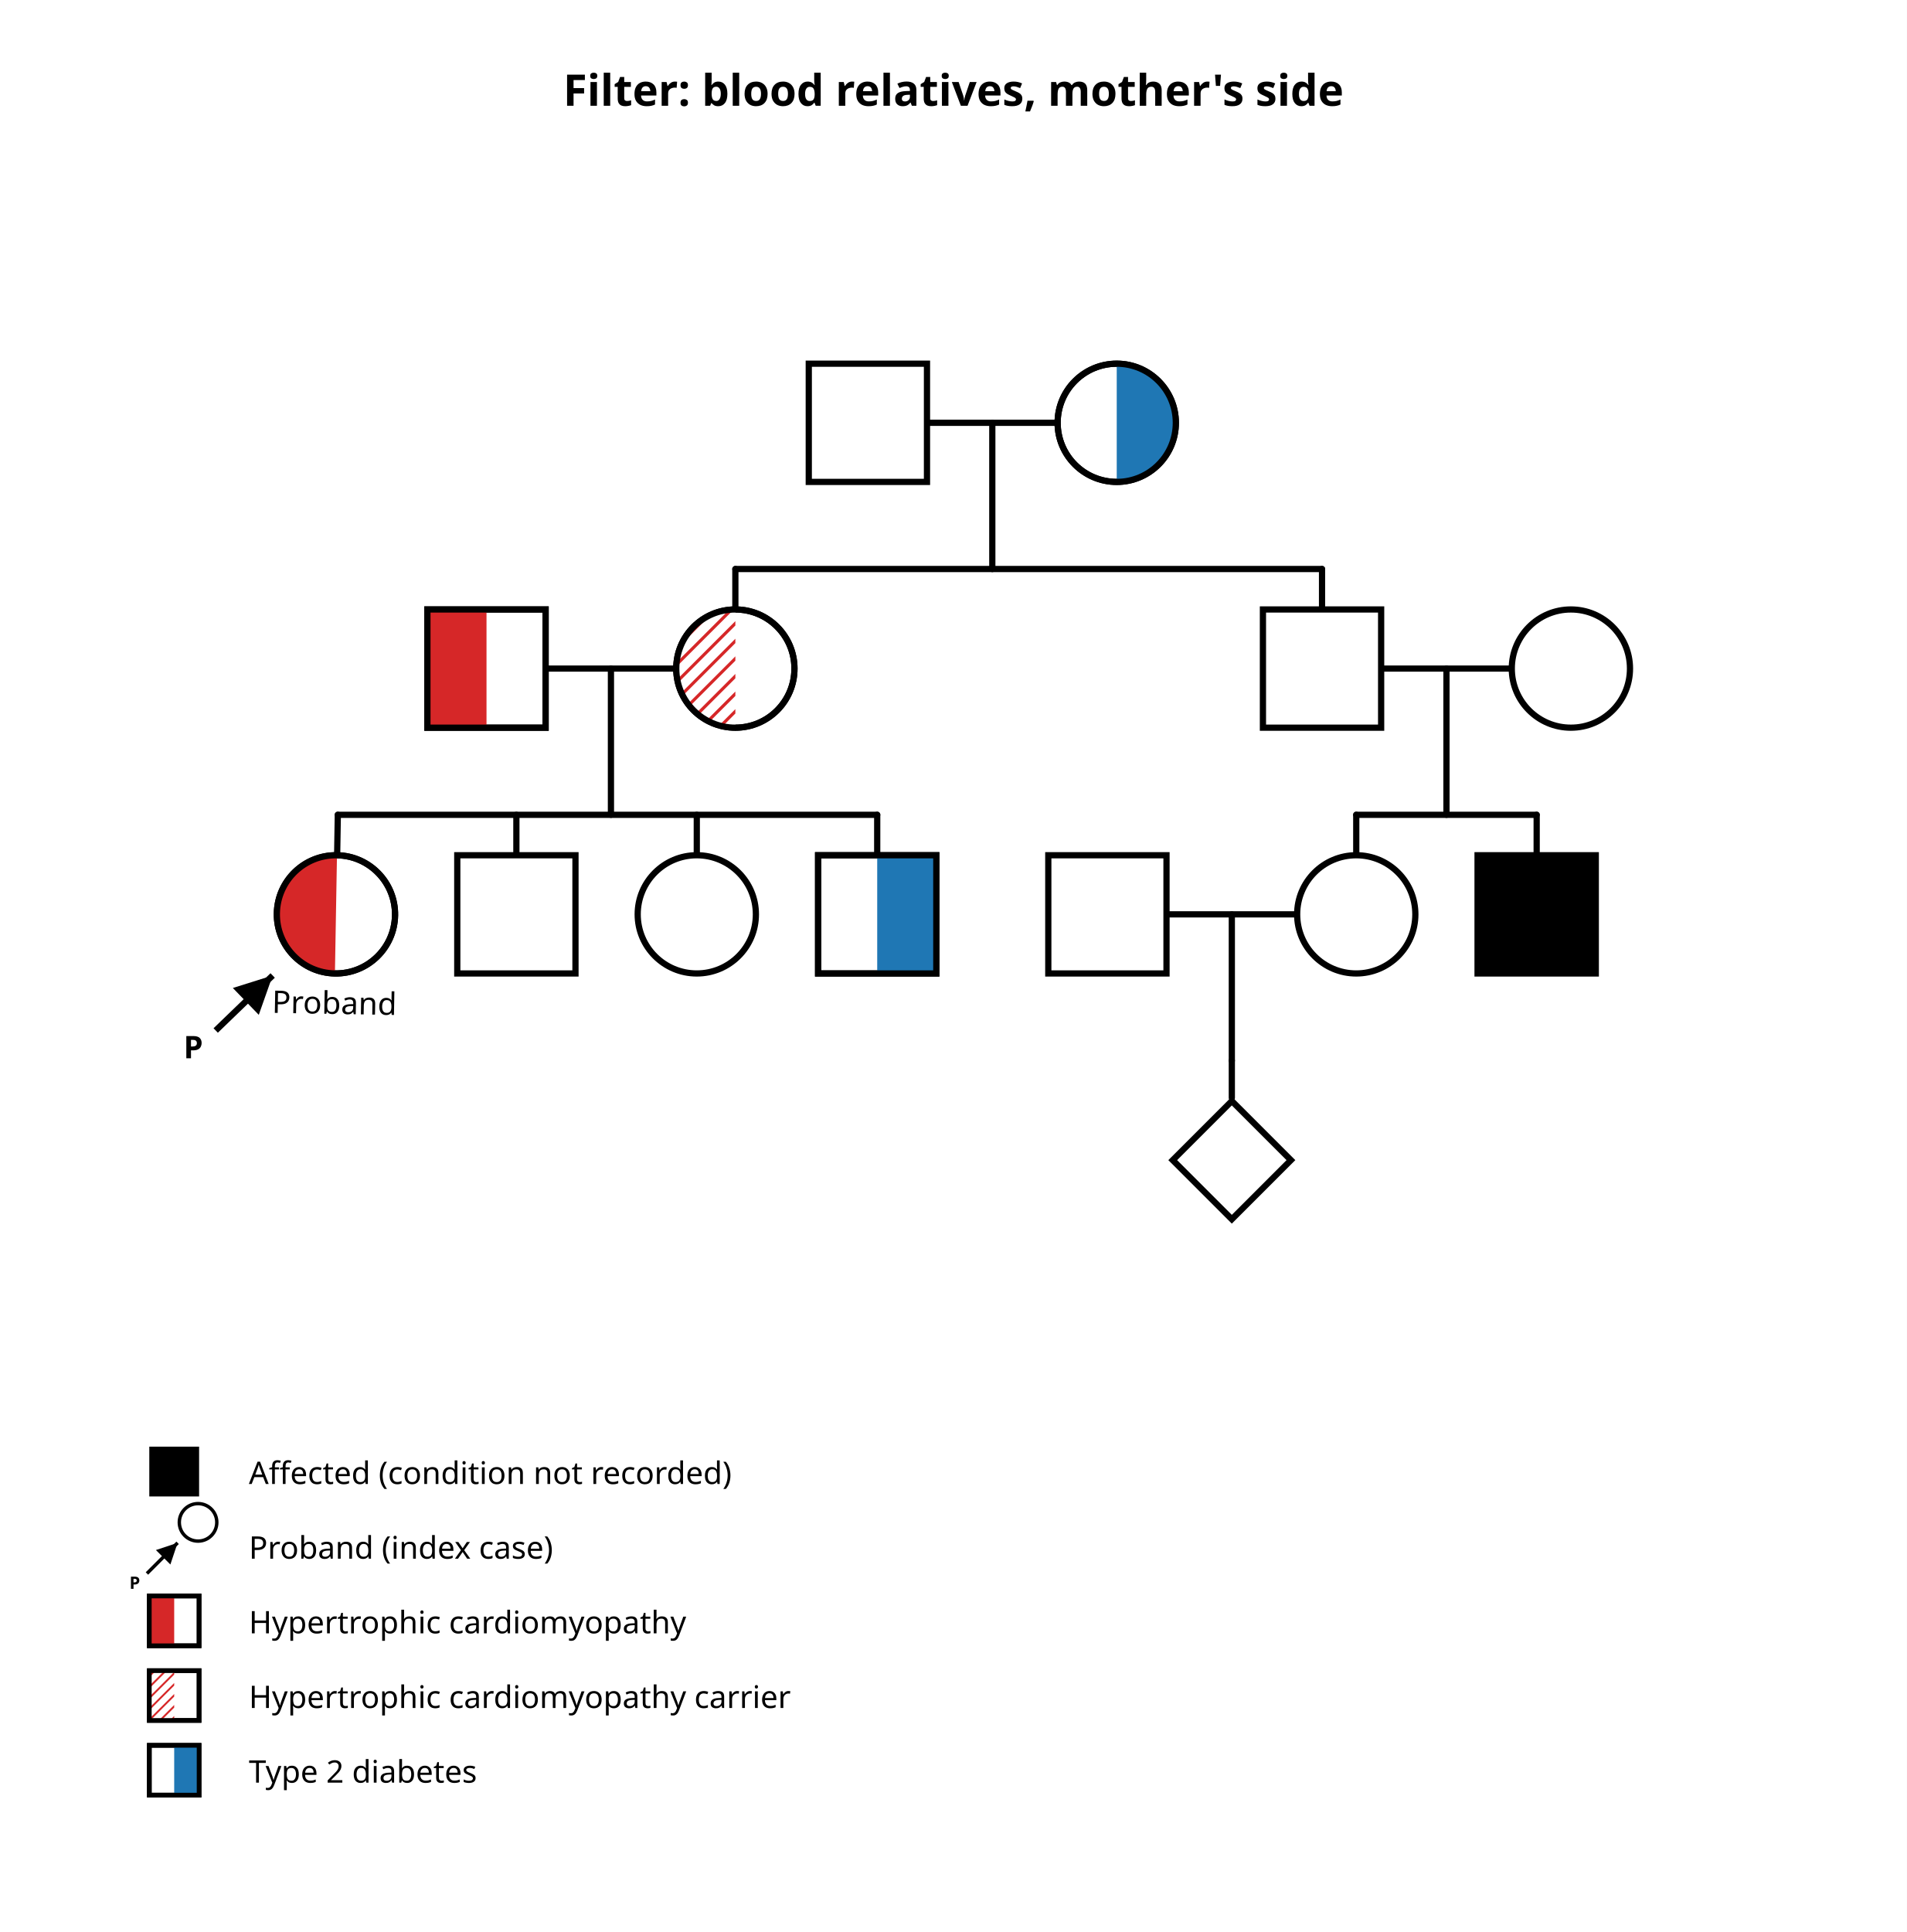
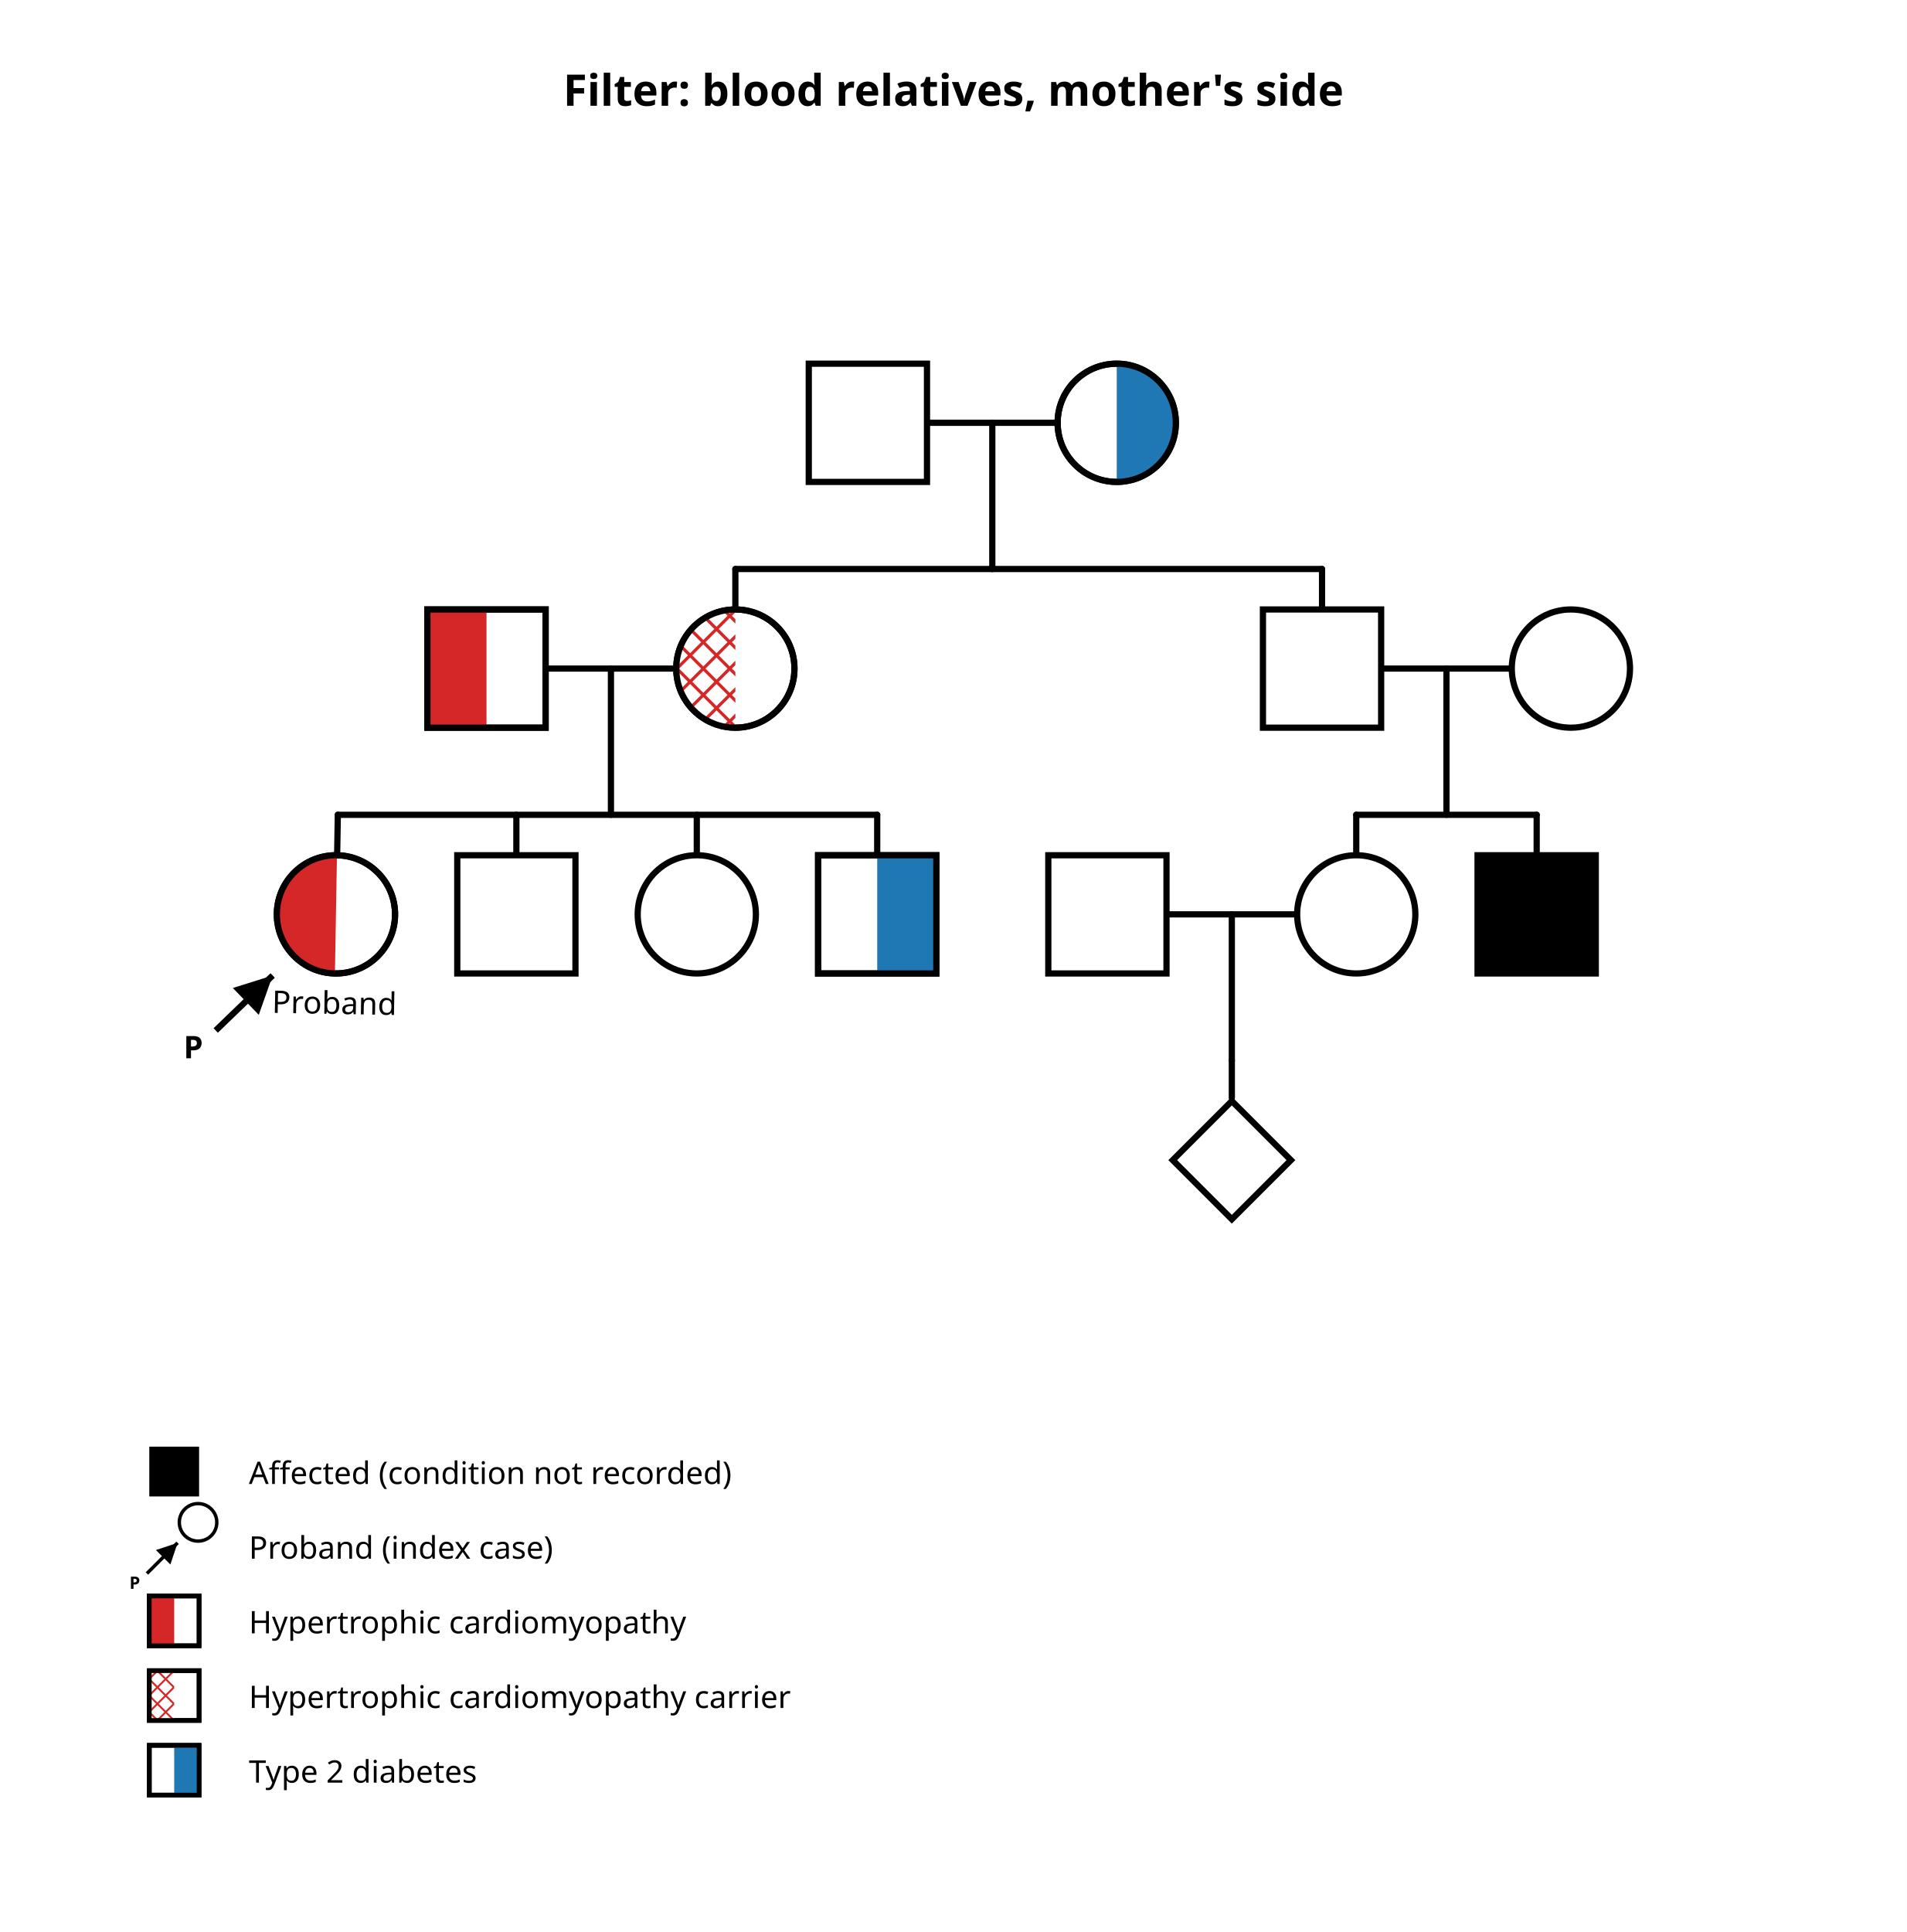
<svg xmlns="http://www.w3.org/2000/svg" width="613" height="621" viewBox="0 0 613 621">
  <defs>
    <marker id="proband-arrowhead" markerWidth="6" markerHeight="6" refX="6" refY="3" orient="auto">
      <path d="M 0 0 L 6 3 L 0 6 Z" fill="black" />
    </marker>
  </defs>
  <rect width="613" height="621" fill="white" />
  <g class="chart-title">
    <text x="306.5" y="34" text-anchor="middle" font-family="sans-serif" font-size="14" font-weight="bold" fill="black" style="user-select:none">Filter: blood relatives, mother's side</text>
  </g>
  <g transform="translate(319 15.9)">
    <path d="M -40 120 L 40 120" fill="none" stroke="black" stroke-width="2" stroke-linecap="round" />
    <line x1="0" y1="120" x2="0" y2="167" fill="none" stroke="black" stroke-width="2" stroke-linecap="round" />
    <path d="M -82.6 167 L 106 167" fill="none" stroke="black" stroke-width="2" stroke-linecap="round" />
    <line x1="-82.6" y1="167" x2="-82.6" y2="179" fill="none" stroke="black" stroke-width="2" stroke-linecap="round" />
    <line x1="106" y1="167" x2="106" y2="179" fill="none" stroke="black" stroke-width="2" stroke-linecap="round" />
    <path d="M 106 199 L 186 199" fill="none" stroke="black" stroke-width="2" stroke-linecap="round" />
    <line x1="146" y1="199" x2="146" y2="246" fill="none" stroke="black" stroke-width="2" stroke-linecap="round" />
    <path d="M 117 246 L 175 246" fill="none" stroke="black" stroke-width="2" stroke-linecap="round" />
    <line x1="117" y1="246" x2="117" y2="258" fill="none" stroke="black" stroke-width="2" stroke-linecap="round" />
    <line x1="175" y1="246" x2="175" y2="258" fill="none" stroke="black" stroke-width="2" stroke-linecap="round" />
    <path d="M 37 278 L 117 278" fill="none" stroke="black" stroke-width="2" stroke-linecap="round" />
    <line x1="77" y1="278" x2="77" y2="325" fill="none" stroke="black" stroke-width="2" stroke-linecap="round" />
    <line x1="77" y1="325" x2="77" y2="337" fill="none" stroke="black" stroke-width="2" stroke-linecap="round" />
    <path d="M -162.6 199 L -82.6 199" fill="none" stroke="black" stroke-width="2" stroke-linecap="round" />
    <line x1="-122.6" y1="199" x2="-122.6" y2="246" fill="none" stroke="black" stroke-width="2" stroke-linecap="round" />
    <path d="M -210.4 246 A 246 246 0 0 0 -206 246 L -37 246" fill="none" stroke="black" stroke-width="2" stroke-linecap="round" />
    <line x1="-210.4" y1="246" x2="-210.6" y2="258" fill="none" stroke="black" stroke-width="2" stroke-linecap="round" />
    <line x1="-153" y1="246" x2="-153" y2="258" fill="none" stroke="black" stroke-width="2" stroke-linecap="round" />
    <line x1="-95" y1="246" x2="-95" y2="258" fill="none" stroke="black" stroke-width="2" stroke-linecap="round" />
    <line x1="-37" y1="246" x2="-37" y2="258" fill="none" stroke="black" stroke-width="2" stroke-linecap="round" />
    <g transform="translate(-40 120) rotate(0)">
      <g transform="translate(-20 -20)">
        <g transform="translate(20 20)" style="user-select:none" />
        <g>
          <g>
            <rect x="1" y="1" width="38" height="38" stroke="black" stroke-width="2" fill="white" />
          </g>
        </g>
      </g>
    </g>
    <g transform="translate(40 120) rotate(0)">
      <g transform="translate(-20 -20)">
        <g transform="translate(20 20)" style="user-select:none" />
        <g>
          <g>
            <clipPath id="symbol-clip-1">
              <circle cx="20" cy="20" r="19" />
            </clipPath>
            <circle cx="20" cy="20" r="19" stroke="black" stroke-width="2" fill="white" />
            <g clip-path="url(#symbol-clip-1)">
              <g>
                <g data-tag-fill="solid">
                  <path d="M 20 20 L 20 -20 A 40 40 0 0 1 20 60 Z" fill="#1f77b4" />
                </g>
              </g>
            </g>
            <circle cx="20" cy="20" r="19" stroke="black" stroke-width="2" fill="none" />
          </g>
        </g>
      </g>
    </g>
    <g transform="translate(106 199) rotate(0)">
      <g transform="translate(-20 -20)">
        <g transform="translate(20 20)" style="user-select:none" />
        <g>
          <g>
            <rect x="1" y="1" width="38" height="38" stroke="black" stroke-width="2" fill="white" />
          </g>
        </g>
      </g>
    </g>
    <g transform="translate(186 199) rotate(0)">
      <g transform="translate(-20 -20)">
        <g transform="translate(20 20)" style="user-select:none" />
        <g>
          <g>
            <circle cx="20" cy="20" r="19" stroke="black" stroke-width="2" fill="white" />
          </g>
        </g>
      </g>
    </g>
    <g transform="translate(175 278) rotate(0)">
      <g transform="translate(-20 -20)">
        <g transform="translate(20 20)" style="user-select:none" />
        <g>
          <g>
            <rect x="1" y="1" width="38" height="38" stroke="black" stroke-width="2" fill="black" />
          </g>
        </g>
      </g>
    </g>
    <g transform="translate(37 278) rotate(0)">
      <g transform="translate(-20 -20)">
        <g transform="translate(20 20)" style="user-select:none" />
        <g>
          <g>
            <rect x="1" y="1" width="38" height="38" stroke="black" stroke-width="2" fill="white" />
          </g>
        </g>
      </g>
    </g>
    <g transform="translate(117 278) rotate(0)">
      <g transform="translate(-20 -20)">
        <g transform="translate(20 20)" style="user-select:none" />
        <g>
          <g>
            <circle cx="20" cy="20" r="19" stroke="black" stroke-width="2" fill="white" />
          </g>
        </g>
      </g>
    </g>
    <g transform="translate(77 357) rotate(0)">
      <g transform="translate(-20 -20)">
        <g transform="translate(20 20)" style="user-select:none" />
        <g>
          <g>
            <polygon points="20,1 39,20 20,39 1,20" stroke="black" stroke-width="2" fill="white" />
          </g>
        </g>
      </g>
    </g>
    <g transform="translate(-162.6 199) rotate(0)">
      <g transform="translate(-20 -20)">
        <g transform="translate(20 20)" style="user-select:none" />
        <g>
          <g>
            <clipPath id="symbol-clip-8">
              <rect x="1" y="1" width="38" height="38" />
            </clipPath>
            <rect x="1" y="1" width="38" height="38" stroke="black" stroke-width="2" fill="white" />
            <g clip-path="url(#symbol-clip-8)">
              <g>
                <g data-tag-fill="solid">
                  <path d="M 20 20 L 20 60 A 40 40 0 0 1 20 -20 Z" fill="#d62728" />
                </g>
              </g>
            </g>
            <rect x="1" y="1" width="38" height="38" stroke="black" stroke-width="2" fill="none" />
          </g>
        </g>
      </g>
    </g>
    <g transform="translate(-82.6 199) rotate(0)">
      <g transform="translate(-20 -20)">
        <g transform="translate(20 20)" style="user-select:none" />
        <g>
          <g>
            <clipPath id="symbol-clip-9">
              <circle cx="20" cy="20" r="19" />
            </clipPath>
            <circle cx="20" cy="20" r="19" stroke="black" stroke-width="2" fill="white" />
            <g clip-path="url(#symbol-clip-9)">
              <g data-carrier-sector="hcm">
-                 <g data-tag-fill="diagonal">
+                 <g data-tag-fill="crosshatch">
                  <clipPath id="symbol-clip-9-s0">
                    <path d="M 20 20 L 20 60 A 40 40 0 0 1 20 -20 Z" />
                  </clipPath>
                  <path d="M 20 20 L 20 60 A 40 40 0 0 1 20 -20 Z" fill="white" />
-                   <path d="M-37.172 40L2.828 0M-31.515 40L8.485 0M-25.858 40L14.142 0M-20.201 40L19.799 0M-14.544 40L25.456 0M-8.887 40L31.113 0M-3.23 40L36.77 0M2.426 40L42.426 0M8.083 40L48.083 0M13.74 40L53.74 0M19.397 40L59.397 0M25.054 40L65.054 0M30.711 40L70.711 0M36.368 40L76.368 0" fill="none" stroke="#d62728" stroke-width="1" clip-path="url(#symbol-clip-9-s0)" />
+                   <path d="M-35.757 40L4.243 0M-27.272 40L12.728 0M-18.787 40L21.213 0M-10.302 40L29.698 0M-1.816 40L38.184 0M6.669 40L46.669 0M15.154 40L55.154 0M23.64 40L63.64 0M32.125 40L72.125 0M-35.757 0L4.243 40M-27.272 0L12.728 40M-18.787 0L21.213 40M-10.302 0L29.698 40M-1.816 0L38.184 40M6.669 0L46.669 40M15.154 0L55.154 40M23.64 0L63.64 40M32.125 0L72.125 40" fill="none" stroke="#d62728" stroke-width="1" clip-path="url(#symbol-clip-9-s0)" />
                </g>
              </g>
            </g>
            <circle cx="20" cy="20" r="19" stroke="black" stroke-width="2" fill="none" />
          </g>
        </g>
      </g>
    </g>
    <g transform="translate(-37 278) rotate(0)">
      <g transform="translate(-20 -20)">
        <g transform="translate(20 20)" style="user-select:none" />
        <g>
          <g>
            <clipPath id="symbol-clip-10">
              <rect x="1" y="1" width="38" height="38" />
            </clipPath>
            <rect x="1" y="1" width="38" height="38" stroke="black" stroke-width="2" fill="white" />
            <g clip-path="url(#symbol-clip-10)">
              <g>
                <g data-tag-fill="solid">
                  <path d="M 20 20 L 20 -20 A 40 40 0 0 1 20 60 Z" fill="#1f77b4" />
                </g>
              </g>
            </g>
            <rect x="1" y="1" width="38" height="38" stroke="black" stroke-width="2" fill="none" />
          </g>
        </g>
      </g>
    </g>
    <g transform="translate(-95 278) rotate(0)">
      <g transform="translate(-20 -20)">
        <g transform="translate(20 20)" style="user-select:none" />
        <g>
          <g>
            <circle cx="20" cy="20" r="19" stroke="black" stroke-width="2" fill="white" />
          </g>
        </g>
      </g>
    </g>
    <g transform="translate(-153 278) rotate(0)">
      <g transform="translate(-20 -20)">
        <g transform="translate(20 20)" style="user-select:none" />
        <g>
          <g>
            <rect x="1" y="1" width="38" height="38" stroke="black" stroke-width="2" fill="white" />
          </g>
        </g>
      </g>
    </g>
    <g transform="translate(-211 278) rotate(1)">
      <g transform="translate(-20 -20)">
        <g transform="translate(20 20)" style="user-select:none">
          <g data-name-label="true" pointer-events="none">
            <text x="0" y="32" text-anchor="middle" font-family="sans-serif" font-size="10" fill="black">Proband</text>
          </g>
        </g>
        <g>
          <g>
            <clipPath id="symbol-clip-13">
              <circle cx="20" cy="20" r="19" />
            </clipPath>
            <circle cx="20" cy="20" r="19" stroke="black" stroke-width="2" fill="white" />
            <g clip-path="url(#symbol-clip-13)">
              <g>
                <g data-tag-fill="solid">
                  <path d="M 20 20 L 20 60 A 40 40 0 0 1 20 -20 Z" fill="#d62728" />
                </g>
              </g>
            </g>
            <circle cx="20" cy="20" r="19" stroke="black" stroke-width="2" fill="none" />
          </g>
        </g>
        <g data-arrow="proband">
          <line x1="-18" y1="58" x2="0" y2="40" stroke="black" stroke-width="2" marker-end="url(#proband-arrowhead)" />
          <rect x="-30" y="58" width="8.5" height="10" fill="white" transform="rotate(-1 -22 62)" />
          <text data-proband-letter="true" x="-22" y="67" transform="rotate(-1 -22 62)" text-anchor="end" font-family="sans-serif" font-size="10" font-weight="bold" fill="black" style="user-select:none">P</text>
        </g>
      </g>
    </g>
    <g class="consanguinity-labels">
</g>
  </g>
  <g class="pedigree-key" transform="translate(0 461)">
    <g transform="translate(56 12) scale(0.667) translate(-14 -14)">
      <svg width="28" height="28" viewBox="-2 -2 28 28">
        <rect x="1" y="1" width="22" height="22" stroke="black" stroke-width="2" fill="black" />
      </svg>
    </g>
    <text x="80" y="16" font-family="sans-serif" font-size="10" fill="black">Affected (condition not recorded)</text>
    <g transform="translate(56 36) scale(0.667) translate(-23 -23)">
      <svg width="46" height="46" viewBox="-30 -2 56 56">
        <defs>
          <marker id="legend-arrowhead" markerWidth="6" markerHeight="6" refX="6" refY="3" orient="auto">
            <polygon points="0 0, 6 3, 0 6" fill="black" />
          </marker>
        </defs>
        <circle cx="12" cy="12" r="11" stroke="black" stroke-width="2" fill="white" />
        <g data-arrow="proband">
          <line x1="-18" y1="42" x2="0" y2="24" stroke="black" stroke-width="2" marker-end="url(#legend-arrowhead)" />
          <rect x="-30" y="42" width="8.5" height="10" fill="white" />
          <text data-proband-letter="true" x="-22" y="51" text-anchor="end" font-family="sans-serif" font-size="10" font-weight="bold" fill="black" style="user-select:none">P</text>
        </g>
      </svg>
    </g>
    <text x="80" y="40" font-family="sans-serif" font-size="10" fill="black">Proband (index case)</text>
    <g transform="translate(56 60) scale(1) translate(-14 -14)">
      <svg width="28" height="28" viewBox="0 0 28 28">
        <clipPath id="legend-clip-hcm">
          <rect x="6" y="6" width="16" height="16" />
        </clipPath>
        <rect x="6" y="6" width="16" height="16" fill="white" stroke="black" stroke-width="1.5" />
        <g clip-path="url(#legend-clip-hcm)">
          <g data-tag-fill="solid">
            <path d="M 14 14 L 14 30 A 16 16 0 0 1 14 -2 Z" fill="#d62728" />
          </g>
        </g>
        <rect x="6" y="6" width="16" height="16" fill="none" stroke="black" stroke-width="1.5" />
      </svg>
    </g>
    <text x="80" y="64" font-family="sans-serif" font-size="10" fill="black">Hypertrophic cardiomyopathy</text>
    <g transform="translate(56 84) scale(1) translate(-14 -14)">
      <svg width="28" height="28" viewBox="0 0 28 28">
        <clipPath id="legend-clip-hcm-carrier">
          <rect x="6" y="6" width="16" height="16" />
        </clipPath>
        <rect x="6" y="6" width="16" height="16" fill="white" stroke="black" stroke-width="1.5" />
        <g clip-path="url(#legend-clip-hcm-carrier)">
-           <g data-tag-fill="diagonal">
+           <g data-tag-fill="crosshatch">
            <clipPath id="legend-clip-hcm-carrier-fill">
              <path d="M 14 14 L 14 30 A 16 16 0 0 1 14 -2 Z" />
            </clipPath>
            <path d="M 14 14 L 14 30 A 16 16 0 0 1 14 -2 Z" fill="white" />
-             <path d="M-8.232 22L7.768 6M-4.697 22L11.303 6M-1.161 22L14.839 6M2.374 22L18.374 6M5.91 22L21.91 6M9.445 22L25.445 6M12.981 22L28.981 6M16.517 22L32.517 6M20.052 22L36.052 6" fill="none" stroke="#d62728" stroke-width="0.6" clip-path="url(#legend-clip-hcm-carrier-fill)" />
+             <path d="M-7.348 22L8.652 6M-2.045 22L13.955 6M3.258 22L19.258 6M8.562 22L24.562 6M13.865 22L29.865 6M19.168 22L35.168 6M-7.348 6L8.652 22M-2.045 6L13.955 22M3.258 6L19.258 22M8.562 6L24.562 22M13.865 6L29.865 22M19.168 6L35.168 22" fill="none" stroke="#d62728" stroke-width="0.6" clip-path="url(#legend-clip-hcm-carrier-fill)" />
          </g>
        </g>
        <rect x="6" y="6" width="16" height="16" fill="none" stroke="black" stroke-width="1.5" />
      </svg>
    </g>
    <text x="80" y="88" font-family="sans-serif" font-size="10" fill="black">Hypertrophic cardiomyopathy carrier</text>
    <g transform="translate(56 108) scale(1) translate(-14 -14)">
      <svg width="28" height="28" viewBox="0 0 28 28">
        <clipPath id="legend-clip-dm">
          <rect x="6" y="6" width="16" height="16" />
        </clipPath>
        <rect x="6" y="6" width="16" height="16" fill="white" stroke="black" stroke-width="1.5" />
        <g clip-path="url(#legend-clip-dm)">
          <g data-tag-fill="solid">
            <path d="M 14 14 L 14 -2 A 16 16 0 0 1 14 30 Z" fill="#1f77b4" />
          </g>
        </g>
        <rect x="6" y="6" width="16" height="16" fill="none" stroke="black" stroke-width="1.5" />
      </svg>
    </g>
    <text x="80" y="112" font-family="sans-serif" font-size="10" fill="black">Type 2 diabetes</text>
  </g>
</svg>
